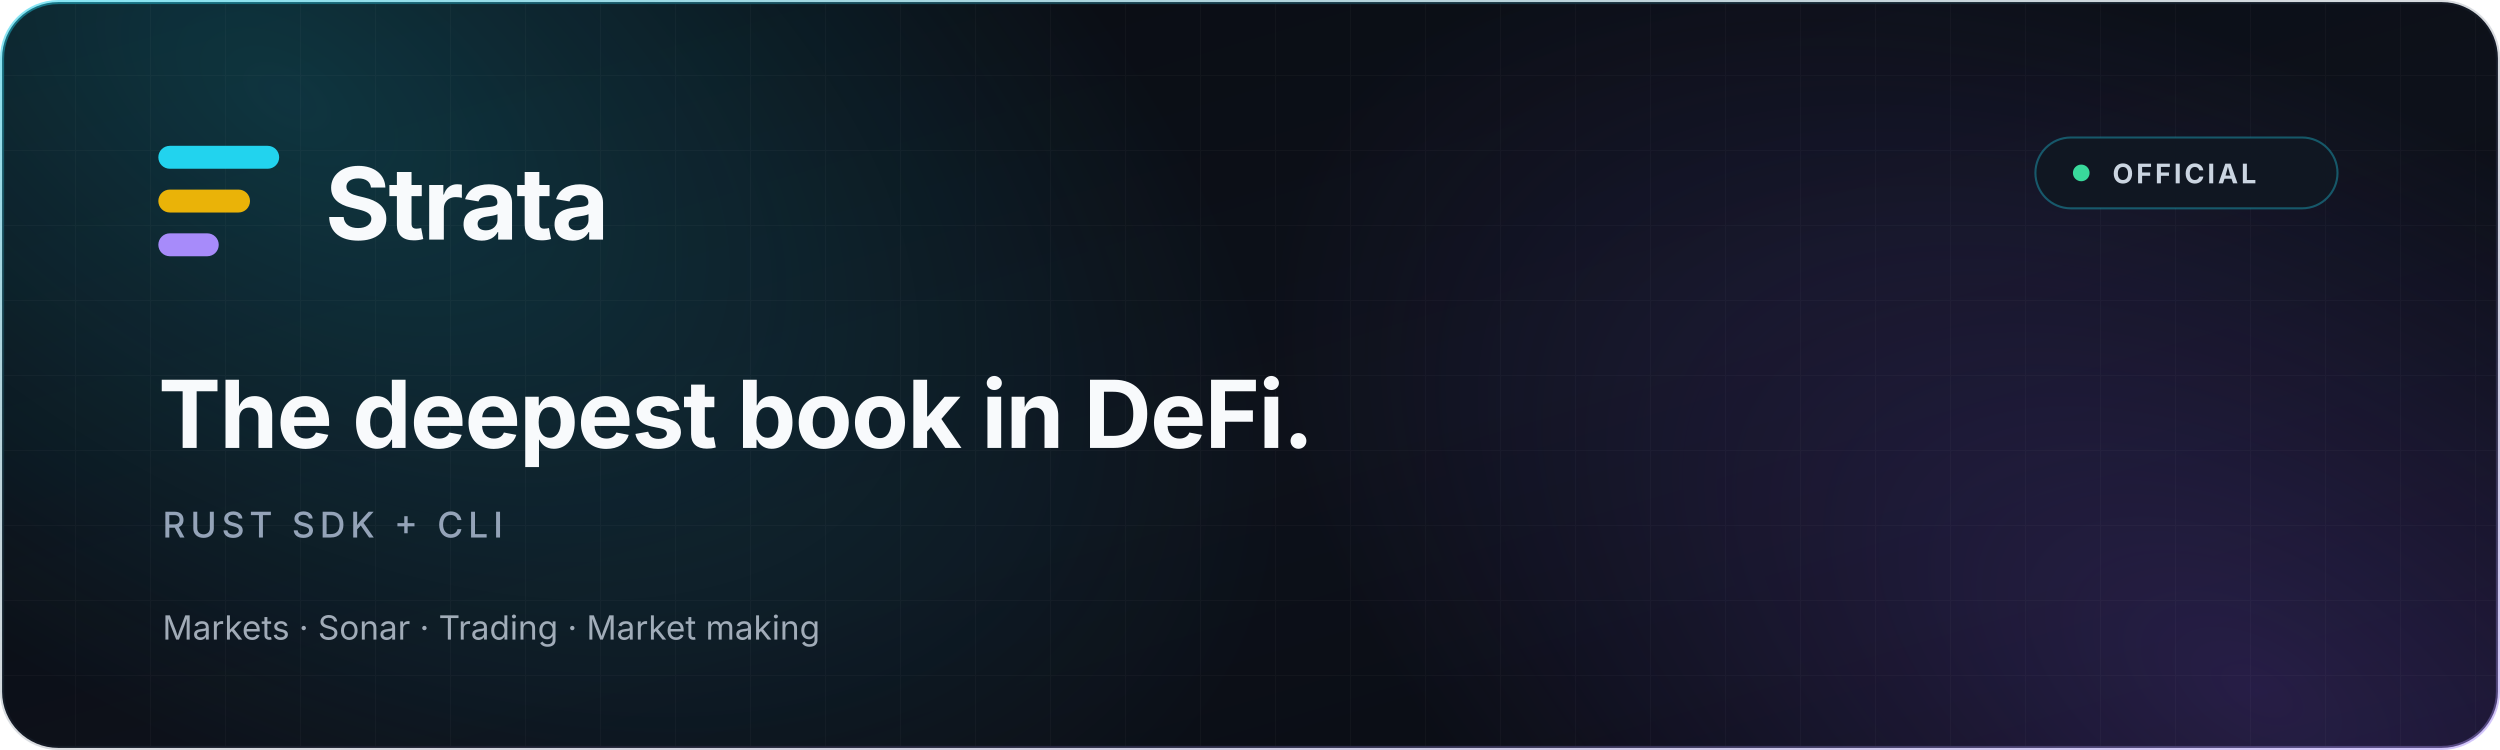
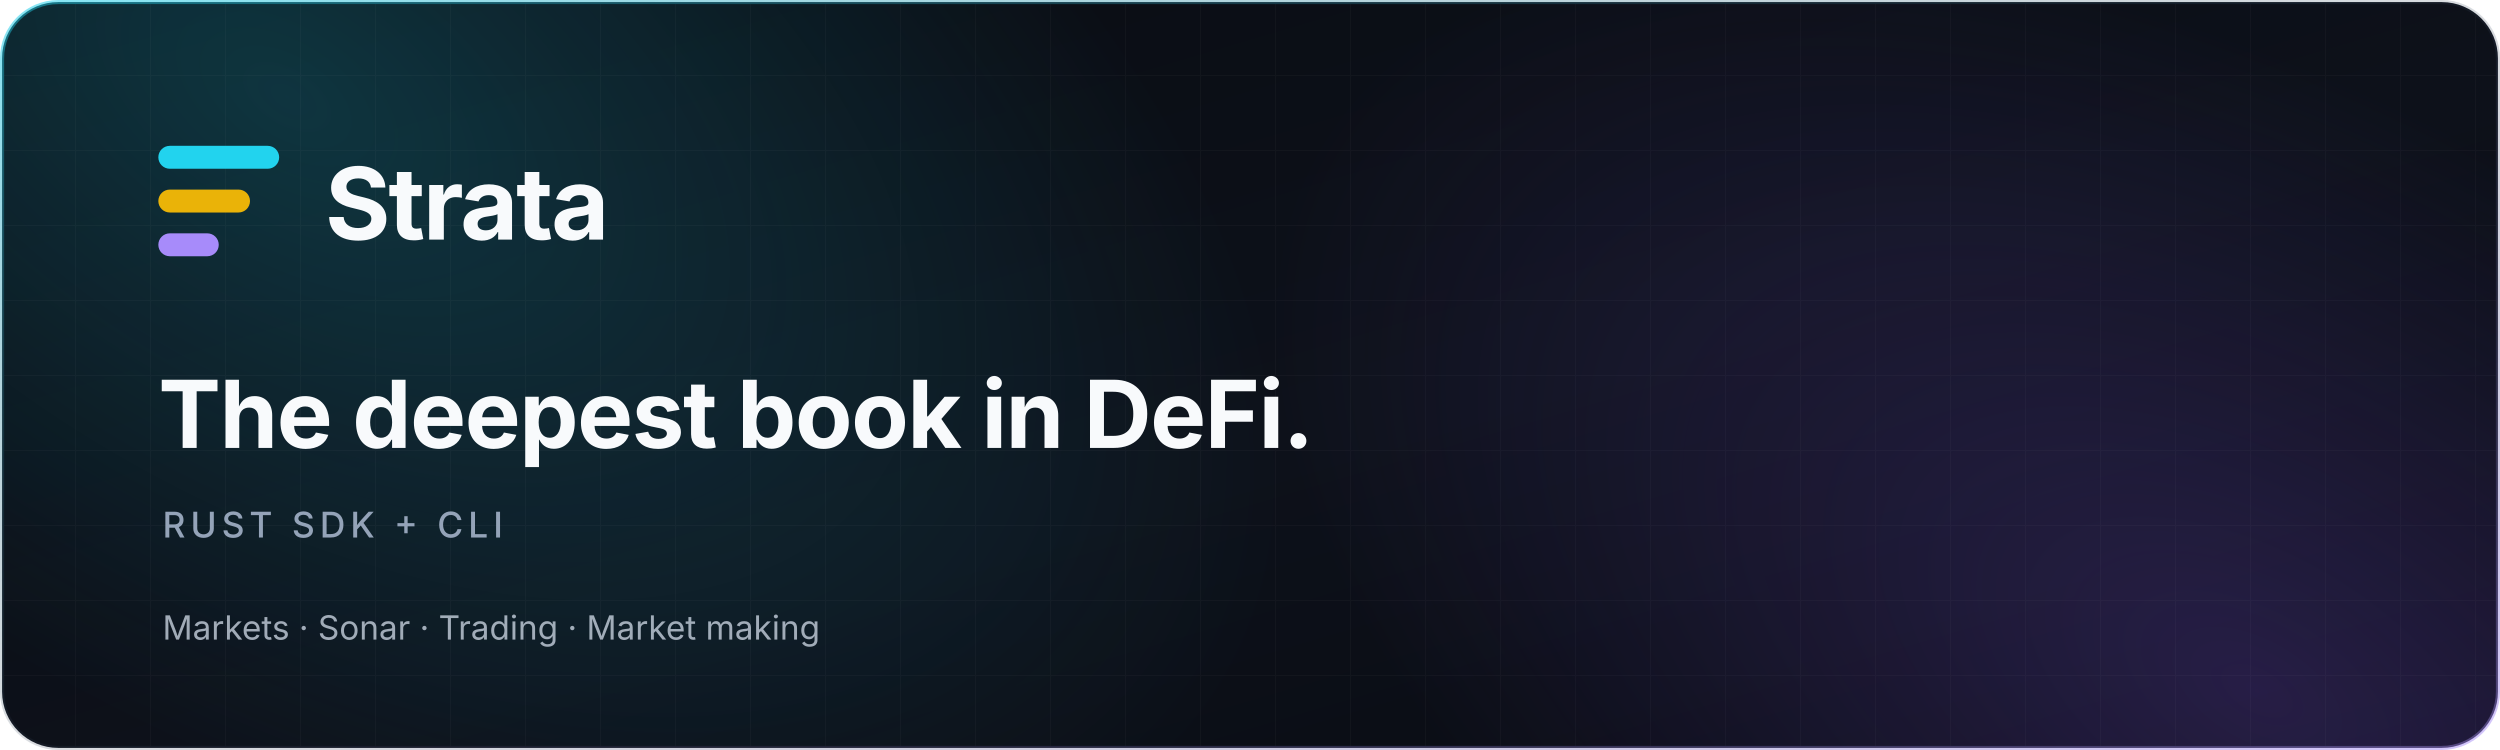
<svg xmlns="http://www.w3.org/2000/svg" width="1200" height="360" viewBox="0 0 1200 360" role="img" aria-labelledby="title desc">
  <defs>
    <linearGradient id="surface" x1="0" y1="0" x2="1" y2="1">
      <stop offset="0" stop-color="#090c12" />
      <stop offset=".55" stop-color="#0d111a" />
      <stop offset="1" stop-color="#090b12" />
    </linearGradient>
    <radialGradient id="cyanAurora" cx="0" cy="0" r="1" gradientTransform="translate(140 50) rotate(32) scale(530 300)" gradientUnits="userSpaceOnUse">
      <stop stop-color="#22d3ee" stop-opacity=".20" />
      <stop offset="1" stop-color="#22d3ee" stop-opacity="0" />
    </radialGradient>
    <radialGradient id="violetAurora" cx="0" cy="0" r="1" gradientTransform="translate(1080 330) rotate(-150) scale(520 280)" gradientUnits="userSpaceOnUse">
      <stop stop-color="#8b5cf6" stop-opacity=".22" />
      <stop offset="1" stop-color="#8b5cf6" stop-opacity="0" />
    </radialGradient>
    <linearGradient id="edge" x1="0" y1="0" x2="1" y2="1">
      <stop stop-color="#22d3ee" stop-opacity=".55" />
      <stop offset=".5" stop-color="#334155" stop-opacity=".18" />
      <stop offset="1" stop-color="#a78bfa" stop-opacity=".5" />
    </linearGradient>
    <pattern id="grid" width="36" height="36" patternUnits="userSpaceOnUse">
      <path d="M36 0H0V36" fill="none" stroke="#cbd5e1" stroke-opacity=".035" />
    </pattern>
  </defs>
  <rect x="1" y="1" width="1198" height="358" rx="27" fill="url(#surface)" stroke="url(#edge)" stroke-width="2" />
  <rect x="2" y="2" width="1196" height="356" rx="26" fill="url(#cyanAurora)" />
  <rect x="2" y="2" width="1196" height="356" rx="26" fill="url(#violetAurora)" />
  <rect x="2" y="2" width="1196" height="356" rx="26" fill="url(#grid)" />
  <g transform="translate(76 70)">
    <rect width="58" height="11" rx="5.5" fill="#22d3ee" />
    <rect y="21" width="44" height="11" rx="5.5" fill="#eab308" />
    <rect y="42" width="29" height="11" rx="5.5" fill="#a78bfa" />
    <text x="80" y="45" fill="#f8fafc" font-family="Inter, ui-sans-serif, system-ui, sans-serif" font-size="48" font-weight="720" letter-spacing="-1">Strata</text>
  </g>
-   <g transform="translate(977 66)">
-     <rect width="145" height="34" rx="17" fill="#101722" stroke="#22d3ee" stroke-opacity=".35" />
-     <circle cx="22" cy="17" r="4" fill="#39d99b" />
-     <text x="37" y="22" fill="#cbd5e1" font-family="Inter, ui-sans-serif, system-ui, sans-serif" font-size="13" font-weight="650" letter-spacing="1.4">OFFICIAL</text>
-   </g>
  <text x="76" y="215" fill="#f8fafc" font-family="Inter, ui-sans-serif, system-ui, sans-serif" font-size="45" font-weight="650" letter-spacing="-.6">The deepest book in DeFi.</text>
  <text x="78" y="258" fill="#94a3b8" font-family="Inter, ui-sans-serif, system-ui, sans-serif" font-size="17" font-weight="550" letter-spacing="2.4">RUST SDK + CLI</text>
  <text x="78" y="307" fill="#cbd5e1" fill-opacity=".78" font-family="Inter, ui-sans-serif, system-ui, sans-serif" font-size="16">Markets  ·  Sonar  ·  Trading  ·  Market making</text>
</svg>
